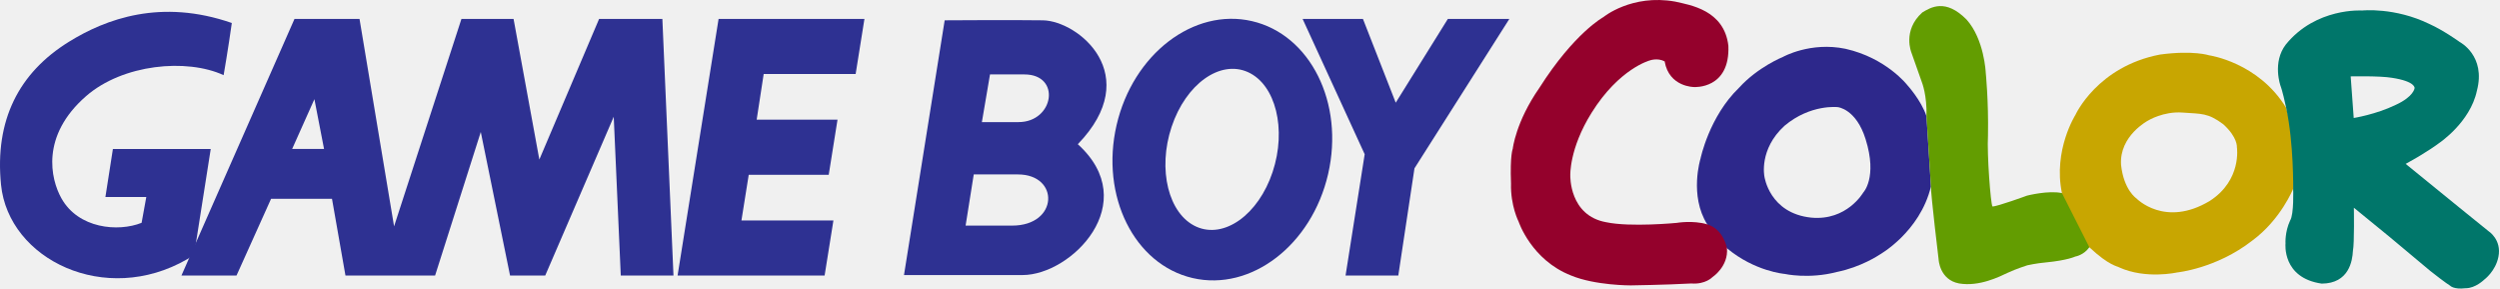
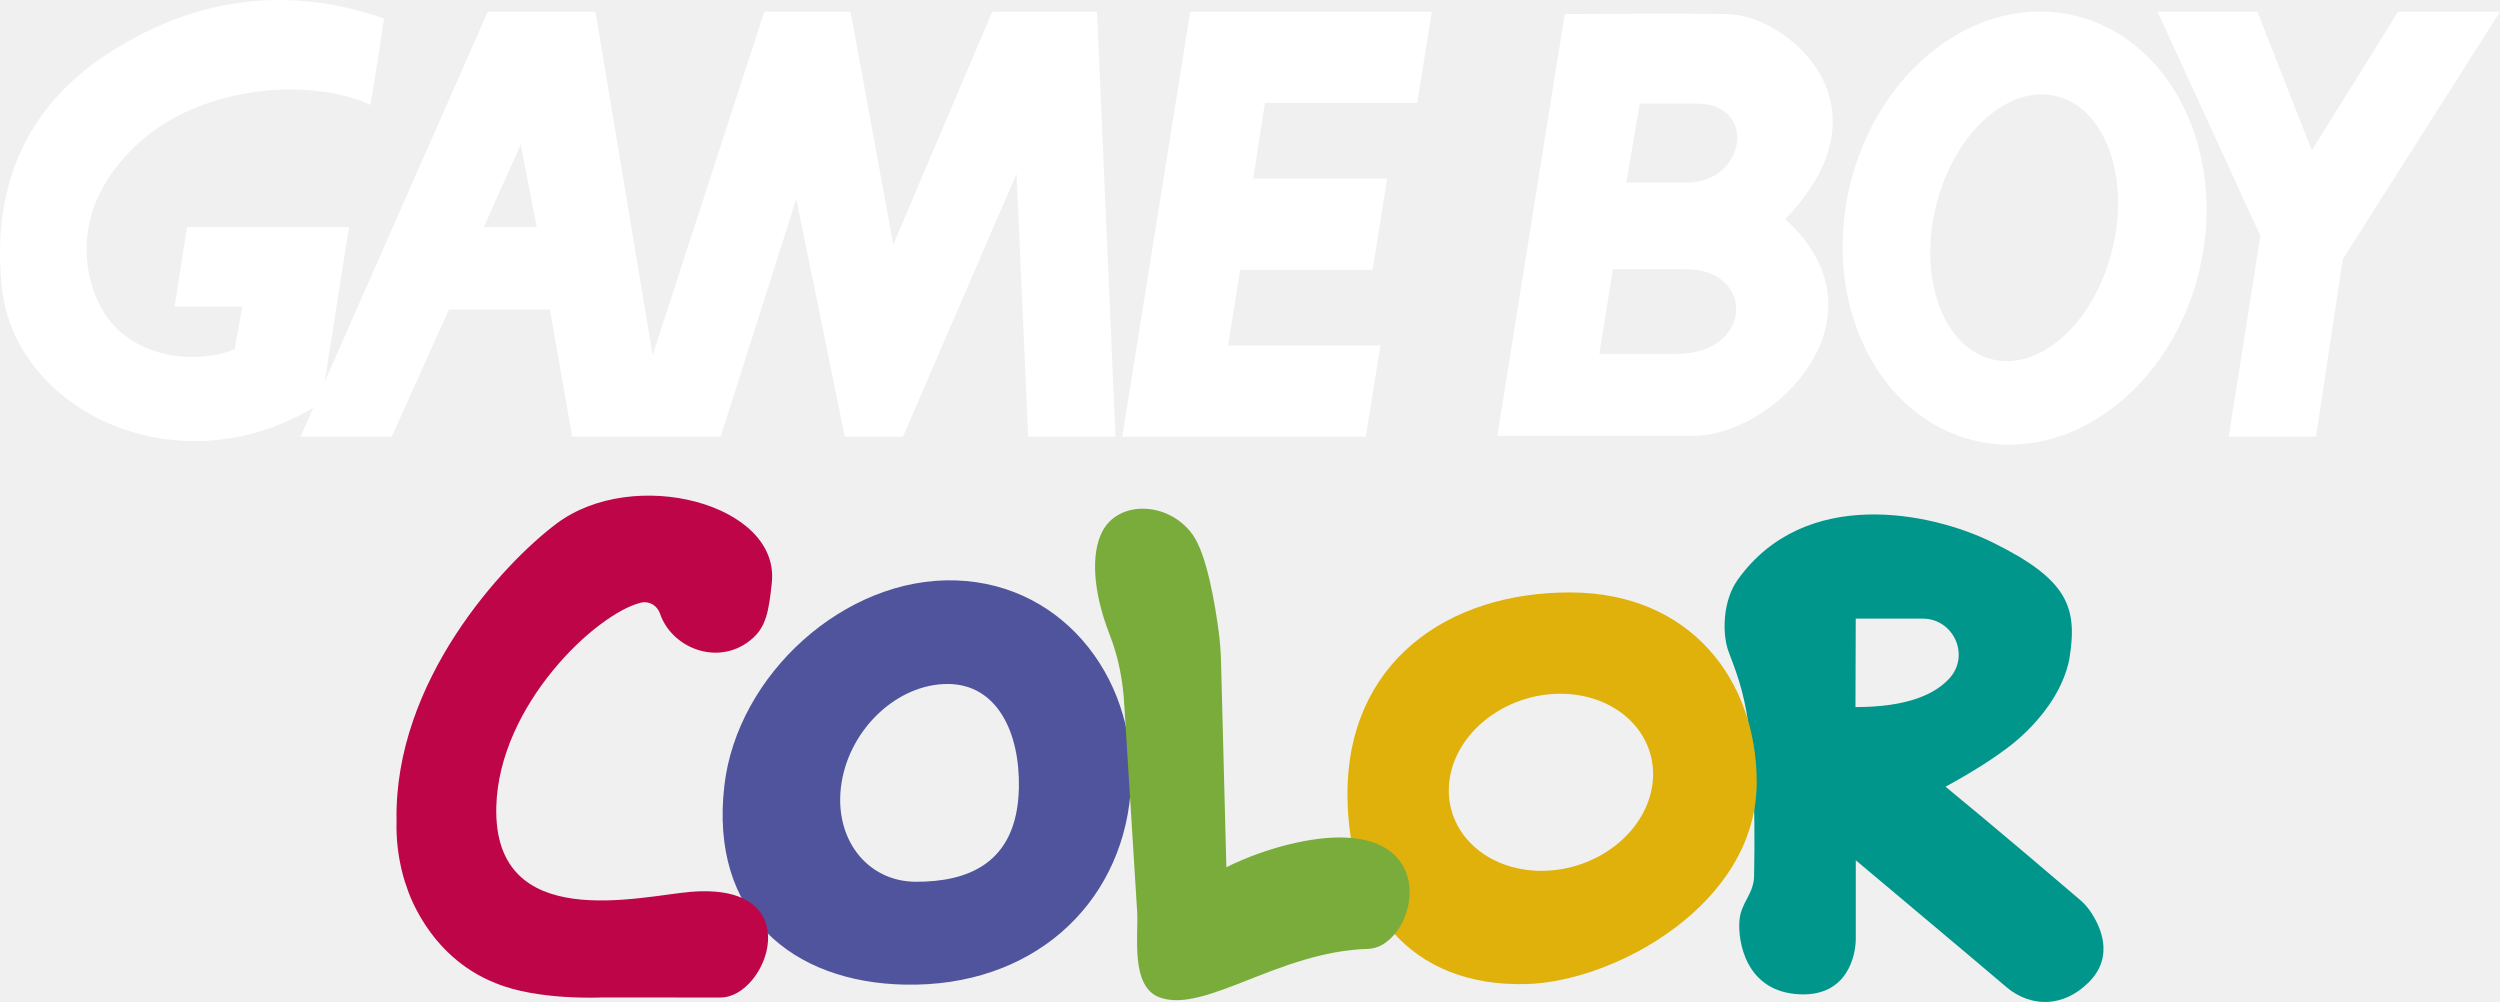
- <svg xmlns="http://www.w3.org/2000/svg" version="1.1" id="Ebene_2" x="0px" y="0px" width="566.93px" height="65.438px" viewBox="0 0 566.93 65.438" enable-background="new 0 0 566.93 65.438" xml:space="preserve">
-   <path id="path5256" fill="#2D288B" d="M437.047,26.359c-1.192-3.612-4.341-7.049-4.341-7.049s-4.731-6.146-14.024-8.242  c-7.956-1.664-14.208,1.845-14.208,1.845s-5.677,2.275-9.943,6.978c-6.796,6.542-8.749,16.088-8.749,16.088  s-2.604,8.314,1.521,14.896l4.482,5.422c6.326,5.279,13.087,5.819,13.087,5.819s5.46,1.229,11.824-0.434  c5.563-1.122,9.614-3.869,9.614-3.869s9.222-5.097,11.749-15.509L437.047,26.359z M422.69,43.676c0,0-3.686,6.437-11.782,5.675  c-9.51-0.975-10.628-9.325-10.628-9.325s-1.305-6.146,4.553-11.498c5.931-4.987,12.113-4.229,12.113-4.229s4.154,0.397,6.292,7.268  C425.982,40.314,422.69,43.676,422.69,43.676" />
-   <path id="path5262" fill="#639D01" d="M467.773,43.787c-3.044-0.672-7.917,0.575-7.917,0.575s-6.796,2.493-7.845,2.458  c-0.396-0.577-1.263-11.677-1.012-16.123c0.146-7.846-0.509-14.243-0.509-14.243s-0.323-7.558-4.373-12.039  c-4.771-4.811-8.101-2.747-10.016-1.593c-4.591,4.122-2.457,9.146-2.457,9.146l2.389,6.762c0,0,1.155,2.894,1.012,7.628  l1.012,15.944c0,2.133,1.737,16.484,1.737,16.484s0.176,4.665,4.661,5.496c4.593,0.759,9.109-1.52,11.025-2.423  c1.917-0.901,4.447-1.697,4.447-1.697s2.098-0.471,4.194-0.65c4.916-0.472,6.688-1.338,6.688-1.338s1.901-0.286,3.184-2.099  C475.271,54.265,476.819,45.773,467.773,43.787" />
-   <path id="path5264" fill="#94012C" d="M387.3,50.872c-3.229-0.969-6.938-0.327-6.938-0.327s-10.485,1.011-15.945-0.146  c-8.457-1.48-8.174-10.592-8.174-10.592s-0.283-6.039,4.813-14.208c6.289-10.088,13.23-11.895,13.23-11.895s1.733-0.649,3.36,0.217  c1.013,5.854,6.688,5.818,6.688,5.818s8.171,0.545,7.771-9.359c-0.938-8.138-8.782-9.257-12.074-10.018  c-9.864-1.771-16.269,3.508-16.269,3.508s-6.614,3.578-14.531,16.051c-5.391,7.735-6.04,13.811-6.04,13.811  s-0.649,1.446-0.396,7.883c-0.145,5.023,1.737,8.676,1.737,8.676s2.854,8.645,11.891,12.187c5.497,2.276,13.525,2.241,13.525,2.241  s7.771-0.108,13.733-0.435c3.255,0.252,4.812-1.447,4.812-1.447s3.648-2.385,3.289-6.543  C391.782,56.294,391.074,51.999,387.3,50.872" />
-   <path id="path5266" fill="#2E3192" d="M152.788,62.488h-11.956l-1.598-36.012l-15.545,36.012h-7.975l-6.642-32.557L98.705,62.488  H78.374l-3.057-17.403H61.495l-7.84,17.403H41.16l25.652-58.2h14.749L89.4,51.328l15.285-47.041h11.823l5.848,31.893l13.56-31.893  h14.351L152.788,62.488z M73.515,33.781l-2.189-11.29l-5.049,11.29H73.515" />
-   <path id="path5268" fill="#2E3192" d="M187.072,62.488l1.998-12.488h-20.866l1.654-10.365h18.148L190,27.14h-18.341l1.594-10.366  h20.861l1.995-12.486h-33.087l-9.305,58.2H187.072" />
-   <path id="path5270" fill="#2E3192" d="M342.419,4.287h-13.954l-11.827,19l-7.438-19h-13.688l14.084,30.692l-4.339,27.508h11.963  l3.671-24.315L342.419,4.287" />
-   <path id="path5272" fill="#2E3192" d="M253.306,28.382c3.714-16.093,17.469-26.654,30.717-23.591  c13.256,3.063,20.989,18.586,17.278,34.679c-3.714,16.089-17.467,26.652-30.721,23.589  C257.327,59.996,249.595,44.469,253.306,28.382z M271.405,51.405c6.327,2.83,14.078-2.721,17.302-12.398  c3.223-9.685,0.714-19.828-5.614-22.659c-6.328-2.832-14.069,2.722-17.298,12.404C262.568,38.435,265.082,48.573,271.405,51.405" />
-   <path id="path5276" fill="#2E3192" d="M224.595,16.877c0,0,0.265,0,7.786,0c8.439,0,6.727,10.812-1.316,10.812  c-6.596,0-8.313,0-8.313,0L224.595,16.877z M220.906,39.556c0,0,2.505,0,10.021,0c9.499,0,9.233,11.605-1.317,11.605  c-6.59,0-10.55,0-10.55,0L220.906,39.556L220.906,39.556z M214.311,4.607l-9.229,57.767c0,0,19.122,0,26.903,0  c11.076,0,27.276-16.326,12.531-29.672c15.162-15.692,0.126-27.955-7.916-28.095c-6.461-0.104-22.416,0-22.416,0H214.311" />
-   <path id="path5274" fill="#2E3192" d="M15.648,9.468C4.252,16.521-1.228,27.271,0.231,41.89C1.928,58.847,23.887,69.53,42.49,58.769  c1.629-0.94,0.992-0.792,1.595-1.331l3.723-23.656H25.614l-1.702,10.897h9.276l-1.065,5.85c-5.314,2.125-14.352,1.327-18.204-5.582  c-2.44-4.376-4.703-14.142,5.583-23.124c8.369-7.309,22.856-8.633,31.23-4.78c0,0,1.062-6.111,1.857-11.829  C36.511-0.366,24.018,4.287,15.648,9.468" />
-   <path id="path5258" fill="#C8A601" d="M518.642,24.443c-6.325-10.339-17.46-11.894-17.46-11.894s-3.543-1.194-11.133-0.183  c-14.246,2.713-19.2,13.667-19.2,13.667s-5.099,8.024-3.074,17.75l6.224,12.292c4.59,4.302,6.469,4.302,6.757,4.558  c6.076,2.747,13.125,1.156,13.125,1.156s8.895-0.867,17.029-7.194c6.506-4.771,9.326-11.786,9.326-11.786l0.863-9.41L518.642,24.443  L518.642,24.443z M501.326,45.556c-10.231,6.146-16.668-0.579-16.668-0.579s-2.855-1.88-3.47-7.593  c-0.438-6.615,6.146-10.05,6.146-10.05s3.471-2.134,7.81-1.808c4.339,0.324,5.708,0.035,9.219,2.64  c3.324,3.002,3.107,5.206,3.107,5.206S508.665,40.821,501.326,45.556" />
-   <path id="path5260" fill="#00766A" d="M520.234,42.809c0,0,0.218,5.783-0.688,7.194c-1.229,2.639-1.047,5.206-1.047,5.206  s-0.835,7.809,8.209,9.107c6.214-0.035,6.971-5.206,7.081-7.411c0.36-1.732,0.217-9.798,0.217-9.798l8.063,6.581  c0,0,5.856,4.917,9.295,7.772c3.581,2.818,4.479,3.325,4.479,3.325s0.763,0.901,3.506,0.577c2.211,0.038,4.234-1.952,4.234-1.952  s2.563-1.875,3.214-5.167c0.795-3.905-2.24-5.821-2.24-5.821s-11.205-9.039-18.798-15.258c5.097-2.783,7.556-4.699,7.556-4.699  s7.088-4.698,8.604-11.896c2.099-7.918-3.867-11.024-3.867-11.024s-3.726-2.676-6.87-4.087c-7.92-3.868-15.293-3.073-15.293-3.073  s-10.483-0.722-17.316,7.703c-3.144,4.083-1.19,9.436-1.19,9.436s0.388,0.857,1.263,4.916  C520.399,32.607,520.234,42.809,520.234,42.809L520.234,42.809z M533.972,26.756l-0.688-9.435c0,0,6.614-0.146,9.363,0.324  c5.426,0.831,5.134,2.352,5.134,2.352s-0.181,1.915-4.303,3.796C538.998,25.963,533.972,26.756,533.972,26.756" />
+ <svg xmlns="http://www.w3.org/2000/svg" id="Layer_1" data-name="Layer 1" viewBox="0 0 3840.003 1539.006">
+   <path d="M824.4,348.8l-24.6-126.7-56.6,126.7h81.2m889,321.9h-134.1l-17.9-403.8L1387,670.7h-89.4l-74.5-365.1L1106.9,670.7h-228L844.6,475.5h-155L601.7,670.7H461.6L749.2,18H914.6l87.9,527.5L1173.9,18h132.6l65.6,357.6L1524.1,18H1685l28.4,652.7" transform="translate(0.00317 -0.00139)" style="fill:#fff" />
+   <polyline points="2097.903 670.699 2120.303 530.599 1886.303 530.599 1904.903 414.399 2108.303 414.399 2130.703 274.299 1925.003 274.299 1942.903 157.999 2176.903 157.999 2199.203 17.999 1828.203 17.999 1723.803 670.699 2097.903 670.699" style="fill:#fff" />
+   <polyline points="3840.003 17.999 3683.503 17.999 3550.903 230.999 3467.403 17.999 3314.003 17.999 3471.903 362.199 3423.303 670.699 3557.403 670.699 3598.603 397.999 3840.003 17.999" style="fill:#fff" />
+   <path d="M3043.7,546.4c70.9,31.8,157.8-30.5,193.9-139.1,36.2-108.6,8-222.3-62.9-254.1-70.9-31.7-157.8,30.6-194,139.1-36.2,108.6-8,222.3,63,254.1m-203-258.3c41.6-180.4,195.9-298.9,344.5-264.5,148.6,34.3,235.4,208.5,193.7,388.9C3337.3,593,3183,711.4,3034.4,677.1,2885.7,642.7,2799,468.6,2840.7,288.1" transform="translate(0.00317 -0.00139)" style="fill:#fff" />
+   <path d="M175.5,76.1C47.7,155.2-13.8,275.8,2.6,439.7c19,190.2,265.3,310,473.9,189.3,18.2-10.6,11.1-8.9,17.9-15l41.7-265.2H287.3L268.2,471h104l-11.9,65.6c-59.6,23.9-161,14.9-204.2-62.6-27.3-49-52.7-158.6,62.6-259.3,93.9-82,256.3-96.8,350.2-53.6,0,0,11.9-68.6,20.9-132.7C409.4-34.2,269.4,18,175.5,76.1" transform="translate(0.00317 -0.00139)" style="fill:#fff" />
+   <path d="M2403.4,21.6l-103.5,647.8h301.7c124.3,0,305.9-183.1,140.5-332.8,170.1-176,1.5-313.5-88.7-315-72.5-1.2-251.4,0-251.4,0h1.4m73.9,391.9H2589.7c106.5,0,103.6,130.1-14.8,130.1h-118.3l20.7-130.1M2518.7,159.1H2606c94.6,0,75.4,121.3-14.8,121.3H2498l20.7-121.3" transform="translate(0.00317 -0.00139)" style="fill:#fff" />
+   <path d="M3209.9,1398.6a89.856,89.856,0,0,0-15.3-16.7c-26.9-23-129.4-110.5-206.2-173.5,59.9-32.7,88.8-55.2,88.8-55.2s83.3-55.2,101.1-139.7c13.6-81.1-1.7-123.4-118.8-180.9-93.1-45.6-287.1-86.4-390.3,57.8-23.9,33.3-23.9,84.7-14,110.8,23.2,61.2,43.2,109.7,39.1,344.1-.5,28.5-20.2,40.6-22.5,68.5-2.6,30.2,8.3,110,93,113.5,72.9,3,85.7-59.7,85.7-85.6V1321.4s197.6,165.8,231.5,194.9c18.3,15.7,42.1,24.5,66.1,22.4,18.3-1.6,39.3-9.2,59.8-29.5C3249.8,1467.9,3224.7,1419.7,3209.9,1398.6ZM2850,1086.1l.4-135.9H2953.2c47.2,0,73,55.9,41.6,91.2C2972.8,1066.1,2930.2,1086.1,2850,1086.1Z" transform="translate(0.00317 -0.00139)" style="fill:#00968c" />
+   <path d="M2413.4,910c-190.8-1-344.5,108.2-343.7,311.1.7,170.7,94.9,295.8,275.9,290.4,135-4.1,352.7-122.4,352.7-309.8C2698.3,1044.3,2596.5,911,2413.4,910ZM2538.5,1201.5c-7.9,75.1-84.3,136-170.6,136.1s-149.8-60.8-141.9-135.9c7.9-75.1,84.3-136,170.6-136.1C2482.9,1065.6,2546.4,1126.4,2538.5,1201.5Z" transform="translate(0.00317 -0.00139)" style="fill:#dfb10a" />
+   <path d="M1468.1,891.5c-170.4-5.6-335.8,144.6-355.5,315.3C1089.7,1405,1217.7,1508.9,1389.7,1512.4c195.2,4,331.2-121.3,346.6-292.4C1751.5,1050.7,1638.5,897.1,1468.1,891.5Zm-60.8,462.9c-76.6,0-128-68-114.7-151.9s86.2-151.9,162.8-151.9,111.5,75.2,109.6,160.1C1562.3,1328.6,1483.9,1354.4,1407.3,1354.4Z" transform="translate(0.00317 -0.00139)" style="fill:#4f549d" />
+   <path d="M984.5,925.7c12.7-3.1,25.1,4.5,29.3,16.9,18.7,54.9,93.8,82.9,143.7,36.5,18.1-16.8,23.6-38.7,28.1-85.1,11.6-120-212.1-178.8-330.8-89.7-82,61.5-249.8,242.1-245.7,456.4-1.7,59,15.7,101.9,15.7,101.9s30.6,106,136.7,147.6c64.6,26.7,161.8,21.9,161.8,21.9s182.9.1,183.4.1c72.3,0,137.6-177.7-46-162.3-77.3,6.5-302.9,65-298.4-130.3C766.1,1082.5,916.1,942.2,984.5,925.7Z" transform="translate(0.00317 -0.00139)" style="fill:#bd0547" />
+   <path d="M1883.7,1332,1875.5,1015.5a435.414,435.414,0,0,0-3.6-45.6c-5.4-40.8-18.2-118.7-40.2-149-36.9-50.9-114-53.2-138.9-3.9-16.9,33.5-14.7,90.6,11.8,158.3,13.4,34.4,20.4,70.9,22.3,107.8,0,0,14.9,238.4,19.8,317.8,2.2,34.7-11,114.5,34.4,131.1,69.4,25.4,183-70.6,320-74.5,79-2.3,127.7-220-119.3-161A477.925,477.925,0,0,0,1883.7,1332Z" transform="translate(0.00317 -0.00139)" style="fill:#7aac3b" />
</svg>
